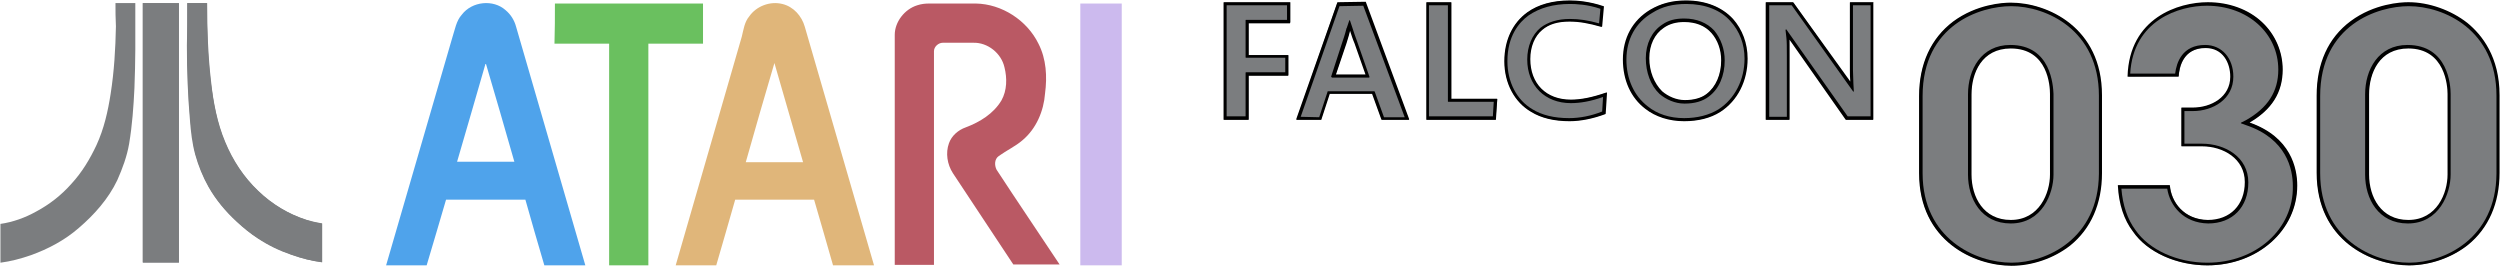
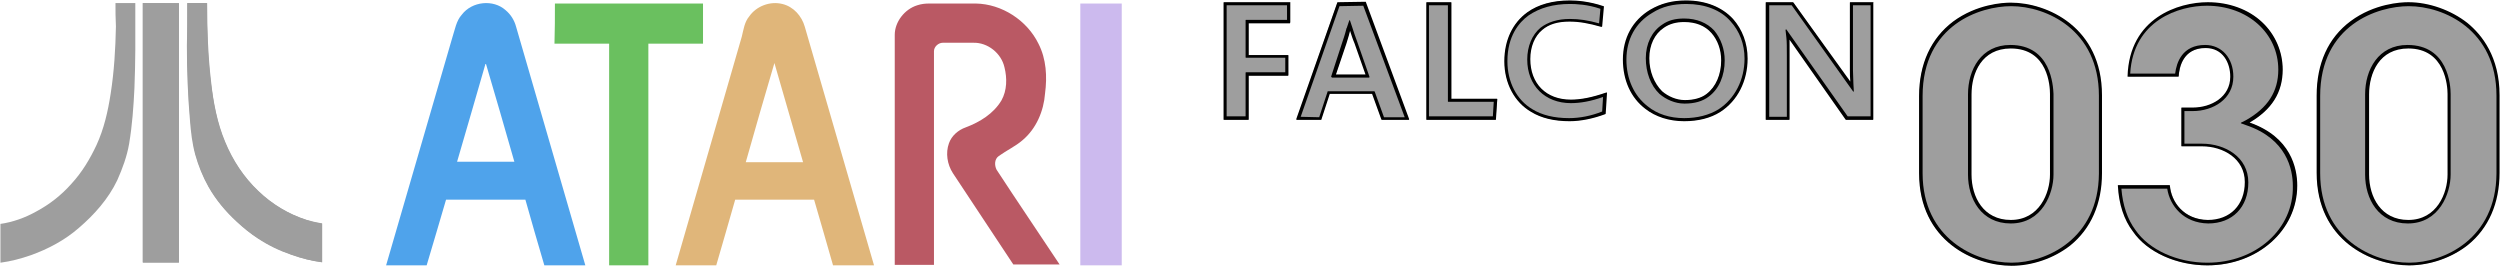
<svg xmlns="http://www.w3.org/2000/svg" version="1.1" id="Ebene_2" x="0px" y="0px" viewBox="0 0 567.2 60.4" enable-background="new 0 0 567.2 60.4" xml:space="preserve">
  <g>
    <g>
-       <path fill="#7b7d7f" d="M283.3,5.2v7.3h9V17h-9v10.1h-5.5V0.6h15v4.5L283.3,5.2L283.3,5.2z" />
+       <path fill="#9e9e9e" d="M283.3,5.2v7.3h9V17h-9v10.1h-5.5V0.6h15v4.5L283.3,5.2L283.3,5.2z" />
    </g>
    <g>
-       <path fill="#7b7d7f" d="M313.5,27.1l-2.1-5.9h-9.8l-1.9,5.9h-5.5l9.2-26.4l6.3-0.1l9.9,26.5L313.5,27.1L313.5,27.1z M307.4,9.7    c-0.6-1.8-1.1-3.1-1.1-3.2c0,0.1-0.3,1.5-0.9,3.2l-2.4,7.3h7L307.4,9.7z" />
+       <path fill="#9e9e9e" d="M313.5,27.1l-2.1-5.9h-9.8l-1.9,5.9h-5.5l9.2-26.4l6.3-0.1l9.9,26.5L313.5,27.1L313.5,27.1z M307.4,9.7    c-0.6-1.8-1.1-3.1-1.1-3.2c0,0.1-0.3,1.5-0.9,3.2l-2.4,7.3h7L307.4,9.7z" />
    </g>
    <g>
-       <path fill="#7b7d7f" d="M339.3,27.1h-15.6V0.6h5.5v21.9h10.5L339.3,27.1z" />
+       <path fill="#9e9e9e" d="M339.3,27.1h-15.6V0.6h5.5v21.9h10.5L339.3,27.1z" />
    </g>
    <g>
-       <path fill="#7b7d7f" d="M364.1,25.8c-3,1.2-5.8,1.6-8.1,1.6c-3,0-6.1-0.5-8.6-2.1c-3.7-2.2-6-6.4-6-11.4c0-5.3,2.2-8.9,5.1-11    c2.6-1.9,5.9-2.7,9.6-2.7c2.1,0,4.9,0.3,7.6,1.3l-0.4,4.5c-3-0.9-5.1-1.2-7.2-1.2c-2.6,0-4.7,0.6-6.3,1.9    c-1.8,1.5-2.8,3.8-2.8,6.7c0,5.3,3.4,9.3,9.3,9.3c2.1,0,4.6-0.4,8-1.6L364.1,25.8z" />
+       <path fill="#9e9e9e" d="M364.1,25.8c-3,1.2-5.8,1.6-8.1,1.6c-3,0-6.1-0.5-8.6-2.1c-3.7-2.2-6-6.4-6-11.4c0-5.3,2.2-8.9,5.1-11    c2.6-1.9,5.9-2.7,9.6-2.7c2.1,0,4.9,0.3,7.6,1.3l-0.4,4.5c-3-0.9-5.1-1.2-7.2-1.2c-2.6,0-4.7,0.6-6.3,1.9    c-1.8,1.5-2.8,3.8-2.8,6.7c0,5.3,3.4,9.3,9.3,9.3c2.1,0,4.6-0.4,8-1.6L364.1,25.8z" />
    </g>
    <g>
-       <path fill="#7b7d7f" d="M390.2,25.3c-2.3,1.5-5.1,2.1-8.1,2.1c-3.4,0-6.4-1-8.7-2.8c-3.2-2.5-5-6.3-5-11.1c0-5.2,2.5-9,6.1-11.2    c2.3-1.5,4.9-2.1,8-2.1c4.4,0,8.1,1.4,10.5,4.1c2,2.2,3.3,5.3,3.3,8.9C396.4,18.5,394,22.9,390.2,25.3z M388.4,7.4    c-1.5-1.6-3.6-2.5-6.3-2.5c-1.9,0-3.4,0.4-4.7,1.3c-2.1,1.4-3.4,3.9-3.4,7c0,3.1,1.1,5.9,2.9,7.6c1.3,1.2,3.3,2,5.2,2h0.2    c2,0,3.7-0.5,5-1.5c2.1-1.6,3.3-4.4,3.3-7.7C390.7,11.4,389.9,9,388.4,7.4z" />
+       <path fill="#9e9e9e" d="M390.2,25.3c-2.3,1.5-5.1,2.1-8.1,2.1c-3.4,0-6.4-1-8.7-2.8c-3.2-2.5-5-6.3-5-11.1c0-5.2,2.5-9,6.1-11.2    c2.3-1.5,4.9-2.1,8-2.1c4.4,0,8.1,1.4,10.5,4.1c2,2.2,3.3,5.3,3.3,8.9C396.4,18.5,394,22.9,390.2,25.3z M388.4,7.4    c-1.5-1.6-3.6-2.5-6.3-2.5c-1.9,0-3.4,0.4-4.7,1.3c-2.1,1.4-3.4,3.9-3.4,7c0,3.1,1.1,5.9,2.9,7.6c1.3,1.2,3.3,2,5.2,2h0.2    c2,0,3.7-0.5,5-1.5c2.1-1.6,3.3-4.4,3.3-7.7C390.7,11.4,389.9,9,388.4,7.4z" />
    </g>
    <g>
-       <path fill="#7b7d7f" d="M425,27.1h-6.1l-13-18.5c0.1,0.8,0.1,2.2,0.1,4v14.5h-5.2V0.6h6.1l13,18.4c0-0.8-0.1-1.9-0.1-3.2V0.6h5.2    L425,27.1L425,27.1z" />
+       <path fill="#9e9e9e" d="M425,27.1h-6.1l-13-18.5c0.1,0.8,0.1,2.2,0.1,4v14.5h-5.2V0.6h6.1l13,18.4c0-0.8-0.1-1.9-0.1-3.2V0.6h5.2    L425,27.1L425,27.1z" />
    </g>
  </g>
  <g>
    <g>
-       <path fill="#7b7d7f" d="M435.5,21.8c0-16.6,13.6-21.1,20.7-21.1c8.1,0,20.5,5.4,20.5,20.9v17.7c0,15.7-12.4,20.9-20.4,20.9    c-8.1,0-20.8-5.3-20.8-20.9V21.8z M447.1,39.6c0,5.2,2.8,10.5,9.1,10.5c6.4,0,9.1-6,9.1-10.5V21.3c0-3.3-1.2-10.5-9.1-10.5    c-6.4,0-9,5.5-9,10.5L447.1,39.6L447.1,39.6z" />
+       <path fill="#9e9e9e" d="M435.5,21.8c0-16.6,13.6-21.1,20.7-21.1c8.1,0,20.5,5.4,20.5,20.9v17.7c0,15.7-12.4,20.9-20.4,20.9    c-8.1,0-20.8-5.3-20.8-20.9V21.8z M447.1,39.6c0,5.2,2.8,10.5,9.1,10.5c6.4,0,9.1-6,9.1-10.5V21.3c0-3.3-1.2-10.5-9.1-10.5    c-6.4,0-9,5.5-9,10.5L447.1,39.6L447.1,39.6z" />
    </g>
    <g>
-       <path fill="#7b7d7f" d="M482.9,17.4c0.3-12.5,10.6-16.7,18.1-16.7c10.1,0,16.8,6.8,16.8,15.1c0,7-4.7,10.4-7.7,12    c10.5,3.6,11,11.9,11,14.4c0,10.2-9.1,18-20.3,18c-6.3,0-13.2-2.5-16.8-7.7c-2.6-3.5-3.2-7.7-3.3-10.4h11.6    c0.3,3.6,3.1,7.8,8.8,7.9c5.6,0,8.5-3.9,8.5-8.7c0-5.7-5.3-8.2-9.8-8.2H495v-8.6h2.6c4,0,8.6-2.2,8.6-7.1c0-3.5-2-6.6-5.7-6.6    c-4.9,0-6,4-6.2,6.5L482.9,17.4L482.9,17.4z" />
+       <path fill="#9e9e9e" d="M482.9,17.4c0.3-12.5,10.6-16.7,18.1-16.7c10.1,0,16.8,6.8,16.8,15.1c0,7-4.7,10.4-7.7,12    c10.5,3.6,11,11.9,11,14.4c0,10.2-9.1,18-20.3,18c-6.3,0-13.2-2.5-16.8-7.7c-2.6-3.5-3.2-7.7-3.3-10.4h11.6    c0.3,3.6,3.1,7.8,8.8,7.9c5.6,0,8.5-3.9,8.5-8.7c0-5.7-5.3-8.2-9.8-8.2H495v-8.6h2.6c4,0,8.6-2.2,8.6-7.1c0-3.5-2-6.6-5.7-6.6    c-4.9,0-6,4-6.2,6.5L482.9,17.4L482.9,17.4z" />
    </g>
    <g>
-       <path fill="#7b7d7f" d="M525.7,21.8c0-16.6,13.6-21.1,20.7-21.1c8.1,0,20.5,5.4,20.5,20.9v17.7c0,15.7-12.4,20.9-20.4,20.9    c-8.1,0-20.8-5.3-20.8-20.9V21.8z M537.3,39.6c0,5.2,2.8,10.5,9.1,10.5c6.4,0,9.1-6,9.1-10.5V21.3c0-3.3-1.2-10.5-9.1-10.5    c-6.4,0-9,5.5-9,10.5L537.3,39.6L537.3,39.6z" />
+       <path fill="#9e9e9e" d="M525.7,21.8c0-16.6,13.6-21.1,20.7-21.1c8.1,0,20.5,5.4,20.5,20.9v17.7c0,15.7-12.4,20.9-20.4,20.9    c-8.1,0-20.8-5.3-20.8-20.9V21.8z M537.3,39.6c0,5.2,2.8,10.5,9.1,10.5c6.4,0,9.1-6,9.1-10.5V21.3c0-3.3-1.2-10.5-9.1-10.5    c-6.4,0-9,5.5-9,10.5L537.3,39.6L537.3,39.6z" />
    </g>
  </g>
  <g>
    <path fill="#4FA3EB" d="M104.8,3.3c2.3-3,7.1-3.5,9.9-1c1.2,1,2,2.3,2.4,3.8c5.2,18,10.5,36.1,15.7,54.1c-3.1,0-6.2,0-9.3,0   c-1.5-5-2.9-10-4.3-14.9c-6,0-12,0-18,0c-1.5,5-2.9,10-4.4,14.9c-3.1,0-6.2,0-9.2,0c5-17.2,10-34.4,15-51.6   C103.2,6.8,103.5,4.7,104.8,3.3 M110.2,14.3c-2.2,7.5-4.3,15-6.5,22.4c4.3,0,8.7,0,13,0C114.6,29.3,112.4,21.8,110.2,14.3z" />
    <path fill="#E0B67A" d="M170,3.7c1.6-2.3,4.7-3.5,7.5-2.8c2.5,0.6,4.4,2.7,5.1,5.2c5.2,18,10.5,36.1,15.7,54.1c-3.1,0-6.2,0-9.3,0   c-1.4-5-2.9-10-4.3-14.9c-6,0-11.9,0-17.9,0c-1.4,5-2.9,10-4.3,14.9c-3.1,0-6.1,0-9.2,0c5-17.3,10-34.6,15-51.9   C168.7,6.7,168.9,5,170,3.7 M169.2,36.8c4.3,0,8.7,0,13,0c-2.2-7.5-4.3-15-6.5-22.5C173.5,21.8,171.3,29.3,169.2,36.8z" />
    <path fill="#6AC05F" d="M125.9,0.8c11.2,0,22.4,0,33.6,0c0,3,0,6,0,9.1c-4.1,0-8.2,0-12.4,0c0,16.8,0,33.5,0,50.3c-3,0-5.9,0-8.9,0   c0-16.8,0-33.5,0-50.3c-4.1,0-8.2,0-12.4,0C125.9,6.9,125.9,3.8,125.9,0.8z" />
    <path fill="#BA5964" d="M208.1,1.2c0.9-0.3,1.8-0.4,2.7-0.4c3.5,0,7.1,0,10.6,0c5.9,0.1,11.6,3.8,14.2,9.1c1.8,3.5,2,7.5,1.5,11.3   c-0.3,4-2,8-5.1,10.6c-1.6,1.4-3.6,2.3-5.4,3.6c-1,0.7-1,2.1-0.5,3.1c4.7,7.2,9.6,14.4,14.3,21.5c-3.5,0-7,0-10.5,0   c-4.6-6.9-9.1-13.8-13.7-20.7c-1.3-2-1.7-4.6-0.9-6.8c0.6-1.7,2.1-3,3.8-3.6c3.2-1.2,6.3-3.1,8.1-6.1c1.3-2.3,1.3-5.1,0.7-7.5   c-0.7-3.2-3.8-5.7-7.1-5.6c-2.3,0-4.6,0-6.9,0c-1,0-2,0.9-2,1.9c0,16.1,0,32.3,0,48.5c-3,0-5.9,0-8.9,0c0-17.4,0-34.8,0-52.2   C203,5,205.2,2.1,208.1,1.2z" />
    <path fill="#CCBAEE" d="M245.1,0.8c3.1,0,6.3,0,9.4,0c0,19.8,0,39.6,0,59.4c-3.1,0-6.3,0-9.4,0C245.1,40.4,245.1,20.6,245.1,0.8z" />
  </g>
  <g>
-     <path fill="#7b7d7f" d="M26.2,0.7c1.5,0,3,0,4.5,0c0,3.5,0,7,0,10.5c0,2.9-0.1,5.8-0.2,8.8c-0.2,4.2-0.5,8.4-1.2,12.6   c-0.5,2.9-1.5,5.6-2.7,8.3c-2,4.2-5.2,7.8-8.7,10.8c-3.2,2.8-7,4.8-10.9,6.2c-2.3,0.8-4.6,1.4-6.9,1.7c0-2.9,0-5.9,0-8.8   c2.8-0.4,5.6-1.4,8.1-2.8c3-1.6,5.7-3.7,8-6.3c2.4-2.6,4.2-5.6,5.7-8.8c1.7-3.7,2.6-7.7,3.2-11.6c0.8-5.1,1.1-10.2,1.2-15.3   C26.2,4.2,26.2,2.4,26.2,0.7z" />
-     <path fill="#7b7d7f" d="M32.4,0.7c2.7,0,5.5,0,8.2,0c0,19.6,0,39.2,0,58.8c-2.7,0-5.5,0-8.2,0c0-6.3,0-12.5,0-18.8   C32.4,27.4,32.4,14.1,32.4,0.7z" />
-     <path fill="#7b7d7f" d="M42.5,0.7c1.5,0,3,0,4.4,0c0,6,0.2,12,0.9,17.9c0.6,4.6,1.4,9.3,3.2,13.6c1.7,4.2,4.3,8,7.5,11.1   c3.1,3,6.9,5.3,11,6.6c1.1,0.4,2.3,0.7,3.5,0.8c0,2.9,0,5.9,0,8.8c-2.3-0.3-4.6-0.9-6.9-1.7c-2.7-0.9-5.2-2.1-7.6-3.7   c-1.7-1.1-3.3-2.4-4.8-3.8c-2.5-2.3-4.7-4.9-6.4-7.9c-1.3-2.3-2.3-4.8-3-7.3c-0.7-2.5-1-5.2-1.2-7.8c-0.5-5.7-0.7-11.3-0.7-17   C42.5,7.1,42.5,3.9,42.5,0.7z" />
-     <path fill="#7b7d7f" d="M32.4,0.7c0,13.4,0,26.7,0,40.1c0,6.3,0,12.5,0,18.8c2.7,0,5.5,0,8.2,0c0-19.6,0-39.2,0-58.8   C37.9,0.7,35.2,0.7,32.4,0.7" />
-     <path fill="#7b7d7f" d="M42.5,0.7c0,3.2,0,6.4,0,9.6c0,5.7,0.2,11.4,0.7,17c0.3,2.6,0.6,5.3,1.2,7.8c0.7,2.5,1.7,5,3,7.3   c1.7,3,3.9,5.6,6.4,7.9c1.5,1.4,3.1,2.7,4.8,3.8c2.4,1.5,4.9,2.7,7.6,3.7c2.2,0.8,4.5,1.4,6.9,1.7c0-2.9,0-5.9,0-8.8   c-1.2-0.2-2.4-0.5-3.5-0.8c-4.1-1.3-7.9-3.6-11-6.6c-3.3-3.1-5.8-7-7.5-11.1c-1.8-4.3-2.7-8.9-3.2-13.6c-0.7-5.9-0.9-11.9-0.9-17.9   C45.4,0.7,44,0.7,42.5,0.7" />
+     <path fill="#9e9e9e" d="M26.2,0.7c1.5,0,3,0,4.5,0c0,3.5,0,7,0,10.5c0,2.9-0.1,5.8-0.2,8.8c-0.2,4.2-0.5,8.4-1.2,12.6   c-0.5,2.9-1.5,5.6-2.7,8.3c-2,4.2-5.2,7.8-8.7,10.8c-3.2,2.8-7,4.8-10.9,6.2c-2.3,0.8-4.6,1.4-6.9,1.7c0-2.9,0-5.9,0-8.8   c2.8-0.4,5.6-1.4,8.1-2.8c3-1.6,5.7-3.7,8-6.3c2.4-2.6,4.2-5.6,5.7-8.8c1.7-3.7,2.6-7.7,3.2-11.6c0.8-5.1,1.1-10.2,1.2-15.3   C26.2,4.2,26.2,2.4,26.2,0.7z" />
+     <path fill="#9e9e9e" d="M32.4,0.7c2.7,0,5.5,0,8.2,0c0,19.6,0,39.2,0,58.8c-2.7,0-5.5,0-8.2,0c0-6.3,0-12.5,0-18.8   C32.4,27.4,32.4,14.1,32.4,0.7z" />
+     <path fill="#9e9e9e" d="M42.5,0.7c1.5,0,3,0,4.4,0c0,6,0.2,12,0.9,17.9c0.6,4.6,1.4,9.3,3.2,13.6c1.7,4.2,4.3,8,7.5,11.1   c3.1,3,6.9,5.3,11,6.6c1.1,0.4,2.3,0.7,3.5,0.8c0,2.9,0,5.9,0,8.8c-2.3-0.3-4.6-0.9-6.9-1.7c-2.7-0.9-5.2-2.1-7.6-3.7   c-1.7-1.1-3.3-2.4-4.8-3.8c-2.5-2.3-4.7-4.9-6.4-7.9c-1.3-2.3-2.3-4.8-3-7.3c-0.7-2.5-1-5.2-1.2-7.8c-0.5-5.7-0.7-11.3-0.7-17   C42.5,7.1,42.5,3.9,42.5,0.7z" />
+     <path fill="#9e9e9e" d="M32.4,0.7c0,13.4,0,26.7,0,40.1c0,6.3,0,12.5,0,18.8c2.7,0,5.5,0,8.2,0c0-19.6,0-39.2,0-58.8   C37.9,0.7,35.2,0.7,32.4,0.7" />
+     <path fill="#9e9e9e" d="M42.5,0.7c0,3.2,0,6.4,0,9.6c0,5.7,0.2,11.4,0.7,17c0.3,2.6,0.6,5.3,1.2,7.8c0.7,2.5,1.7,5,3,7.3   c1.7,3,3.9,5.6,6.4,7.9c1.5,1.4,3.1,2.7,4.8,3.8c2.4,1.5,4.9,2.7,7.6,3.7c2.2,0.8,4.5,1.4,6.9,1.7c0-2.9,0-5.9,0-8.8   c-1.2-0.2-2.4-0.5-3.5-0.8c-4.1-1.3-7.9-3.6-11-6.6c-3.3-3.1-5.8-7-7.5-11.1c-1.8-4.3-2.7-8.9-3.2-13.6c-0.7-5.9-0.9-11.9-0.9-17.9   C45.4,0.7,44,0.7,42.5,0.7" />
  </g>
  <g>
    <path d="M292.7,0.5h-15c-0.1,0-0.1,0.1-0.1,0.1v26.5c0,0.1,0.1,0.1,0.1,0.1h5.5c0.1,0,0.1-0.1,0.1-0.1v-9.9h8.9   c0.1,0,0.1-0.1,0.1-0.1v-4.5c0-0.1-0.1-0.1-0.1-0.1h-8.9V5.3h9.3c0.1,0,0.1-0.1,0.1-0.1V0.6C292.8,0.6,292.8,0.5,292.7,0.5z    M282.6,16.5v9.9h-4.3V1.2h13.7v3.3h-9.3c-0.1,0-0.1,0.1-0.1,0.1V13c0,0.1,0.1,0.1,0.1,0.1h8.9v3.3h-8.9   C282.7,16.4,282.6,16.4,282.6,16.5z" />
    <path d="M309.9,0.5c0-0.1-0.1-0.1-0.1-0.1l-6.3,0.1c-0.1,0-0.1,0-0.1,0.1L294.1,27c0,0,0,0.1,0,0.1s0.1,0.1,0.1,0.1h5.5   c0.1,0,0.1,0,0.1-0.1l1.9-5.8h9.6l2.1,5.8c0,0,0.1,0.1,0.1,0.1h6.1c0,0,0,0,0,0c0.1,0,0.1-0.1,0.1-0.1c0,0,0-0.1,0-0.1L309.9,0.5z    M295.1,26.5l8.8-25.1l5.4-0.1l9.4,25.3H314l-2.1-5.8c0,0-0.1-0.1-0.1-0.1h-10.5c-0.1,0-0.1,0-0.1,0.1l-1.9,5.8L295.1,26.5   L295.1,26.5z" />
    <path d="M302.2,17.6h8.4c0,0,0.1,0,0.1-0.1s0-0.1,0-0.1l-2.8-8c-0.4-1.1-0.8-2.2-1.1-3.2l-0.5-1.5c0-0.1-0.1-0.1-0.1-0.1   c-0.1,0-0.1,0-0.1,0.1l-0.5,1.5c0,0,0,0.1-0.1,0.2c-0.1,0.4-0.4,1.6-0.9,3l-2.6,8C302.1,17.5,302.1,17.5,302.2,17.6   C302.2,17.6,302.2,17.6,302.2,17.6z M303.1,16.9l2.4-7.1c0.4-1.3,0.7-2.3,0.8-2.8c0.3,0.9,0.6,1.9,1,2.8l2.5,7.1H303.1z" />
    <path d="M339.6,22.4h-10.3V0.6c0-0.1-0.1-0.1-0.1-0.1h-5.5c-0.1,0-0.1,0.1-0.1,0.1v26.5c0,0.1,0.1,0.1,0.1,0.1h15.6   c0.1,0,0.1-0.1,0.1-0.1l0.3-4.6C339.7,22.5,339.7,22.4,339.6,22.4C339.7,22.4,339.6,22.4,339.6,22.4z M324.2,26.4V1.2h4.3V23   c0,0.1,0.1,0.1,0.1,0.1h10.3l-0.2,3.3H324.2z" />
    <path d="M364.4,21c-3.2,1.1-5.7,1.6-8,1.6c-5.6,0-9.2-3.6-9.2-9.2c0-2.8,1-5.2,2.7-6.6c1.5-1.3,3.5-1.9,6.2-1.9   c2.2,0,4.4,0.4,7.2,1.2c0,0,0.1,0,0.1,0c0,0,0.1-0.1,0.1-0.1l0.4-4.5c0-0.1,0-0.1-0.1-0.1c-3.2-1.1-6.1-1.3-7.6-1.3   c-3.9,0-7.2,0.9-9.7,2.7c-3.3,2.4-5.2,6.3-5.2,11.1c0,5,2.3,9.3,6.1,11.5c2.3,1.4,5.2,2.1,8.7,2.1c2.6,0,5.4-0.6,8.1-1.6   c0,0,0.1-0.1,0.1-0.1l0.3-4.7c0,0,0-0.1,0-0.1C364.4,21,364.4,21,364.4,21z M356.2,0.9c1.3,0,4,0.1,6.9,1.1l-0.3,3.3   c-2.5-0.7-4.5-1-6.6-1c-2.8,0-5,0.7-6.7,2c-1.9,1.6-3,4.2-3,7.2c0,5.9,4,9.9,9.9,9.9c2.1,0,4.5-0.4,7.3-1.4l-0.2,3.3   c-2.5,1-5.1,1.5-7.5,1.5c-3.4,0-6.2-0.7-8.3-2c-3.6-2.1-5.7-6.2-5.7-10.9c0-5.7,2.6-8.8,4.8-10.4C349.3,1.8,352.4,0.9,356.2,0.9z" />
    <path d="M382.5,0.1c-3.1,0-5.7,0.7-8.1,2.1c-4,2.4-6.2,6.4-6.2,11.3c0,4.7,1.8,8.7,5.1,11.2c2.3,1.8,5.4,2.8,8.8,2.8   c3.2,0,6-0.7,8.2-2.1c3.9-2.5,6.2-7,6.2-12.1c0-3.5-1.2-6.6-3.3-9C390.7,1.6,387,0.1,382.5,0.1z M382.1,26.8   c-3.2,0-6.1-0.9-8.3-2.7c-3.1-2.4-4.8-6.2-4.8-10.6c0-4.6,2.1-8.4,5.9-10.6c2.2-1.4,4.7-2,7.7-2c4.3,0,7.8,1.4,10,3.9   c2.1,2.3,3.2,5.2,3.2,8.5c0,4.8-2.2,9.1-5.9,11.5C387.8,26.1,385.1,26.8,382.1,26.8z" />
    <path d="M382.1,4.2c-2,0-3.6,0.4-5,1.4c-2.3,1.5-3.7,4.3-3.7,7.6c0,3.2,1.1,6.2,3.1,8.1c1.5,1.3,3.6,2.2,5.6,2.2h0.2   c2.1,0,4-0.5,5.4-1.6c2.3-1.7,3.6-4.7,3.6-8.2c0-2.6-0.9-5-2.4-6.8C387.3,5.2,385,4.2,382.1,4.2z M382.4,22.7h-0.2c0,0,0,0,0,0   c-1.8,0-3.7-0.8-5.1-2c-1.8-1.8-2.9-4.5-2.9-7.5c0-3,1.2-5.5,3.3-6.9c1.3-0.9,2.8-1.3,4.6-1.3c2.6,0,4.7,0.8,6.2,2.5   c1.4,1.6,2.2,3.8,2.2,6.2c0,3.2-1.2,6-3.3,7.6C386.1,22.2,384.3,22.7,382.4,22.7z" />
    <path d="M425,0.5h-5.2c-0.1,0-0.1,0.1-0.1,0.1v15.2c0,0.9,0,1.8,0.1,2.7L406.9,0.6c0,0-0.1-0.1-0.1-0.1h-6.1   c-0.1,0-0.1,0.1-0.1,0.1v26.5c0,0.1,0.1,0.1,0.1,0.1h5.2c0.1,0,0.1-0.1,0.1-0.1V12.6c0-1.5,0-2.7,0-3.6l12.7,18.1   c0,0,0.1,0.1,0.1,0.1h6.1c0.1,0,0.1-0.1,0.1-0.1V0.6C425.1,0.6,425.1,0.5,425,0.5z M405.3,8.6c0.1,0.8,0.1,2.2,0.1,4v13.9h-4V1.2   h5.1l12.9,18.1l1,1.4c0,0,0.1,0.1,0.1,0.1c0,0,0,0,0,0c0.1,0,0.1-0.1,0.1-0.1c0,0,0,0,0,0l-0.1-1.7c0-1.1-0.1-2.1-0.1-3.1V1.2h4   v25.2h-5.2L405.3,6.7c0,0-0.1-0.1-0.1,0c-0.1,0-0.1,0.1-0.1,0.1L405.3,8.6z" />
    <path d="M456.1,10.2c-6.6,0-9.6,5.6-9.6,11.2v18.2c0,5.5,3,11.1,9.7,11.1c7.1,0,9.7-6.8,9.7-11.1V21.3   C465.8,19.5,465.4,10.2,456.1,10.2z M465.1,21.3v18.3c0,4.2-2.4,10.3-8.9,10.3c-6.2,0-8.9-5.2-8.9-10.3V21.4   c0-4.8,2.3-10.4,8.9-10.4C464.7,11,465.1,19.6,465.1,21.3z" />
    <path d="M456.2,0.6c-1.7,0-7.7,0.3-13.1,4.3c-5,3.8-7.7,9.6-7.7,16.9v17.5c0,15.4,12.5,21,21,21c4.7,0,9.6-1.7,13.3-4.6   c4.7-3.8,7.2-9.5,7.2-16.4V21.6C476.9,6.2,464.5,0.6,456.2,0.6z M456.4,59.6c-8.1,0-20.2-5.4-20.2-20.3V21.8   c0-16.2,13.1-20.4,20.1-20.4c8,0,19.9,5.4,19.9,20.3v17.7C476.1,54.2,464.3,59.6,456.4,59.6z" />
    <path d="M510.4,27.8c5-2.9,7.5-6.8,7.5-12c0-4.1-1.7-8-4.7-10.8c-3.1-2.9-7.5-4.5-12.3-4.5c-6.6,0-17.8,3.5-18.2,16.8   c0,0,0,0.1,0,0.1s0.1,0,0.1,0h11.4c0.1,0,0.1-0.1,0.1-0.1c0.1-1.9,0.9-6.4,6.1-6.4c3.9,0,5.6,3.3,5.6,6.5c0,4.6-4.3,7-8.5,7H495   c-0.1,0-0.1,0.1-0.1,0.1v8.6c0,0.1,0.1,0.1,0.1,0.1h4.6c4.8,0,9.7,2.8,9.7,8.1c0,5.2-3.3,8.6-8.4,8.6c-5.5-0.1-8.3-4.1-8.6-7.8   c0-0.1-0.1-0.1-0.1-0.1h-11.6c0,0-0.1,0-0.1,0c0,0,0,0.1,0,0.1c0.2,4.2,1.4,7.8,3.4,10.4c3.2,4.7,9.9,7.7,16.9,7.7   c11.5,0,20.4-8,20.4-18.1C521.2,38.2,519.8,31.1,510.4,27.8z M500.8,59.6c-6.8,0-13.2-2.9-16.3-7.4c-1.8-2.4-2.9-5.6-3.2-9.4h10.4   c0.6,3.9,3.7,7.8,9.3,7.9c5.5,0,9.1-3.7,9.1-9.3c0-5.8-5.3-8.8-10.5-8.8h-4v-7.4h1.9c4.6,0,9.2-2.7,9.2-7.8c0-4.2-2.6-7.2-6.4-7.2   c-5.2,0-6.5,4-6.8,6.5h-10.2c0.7-12.2,11.2-15.4,17.4-15.4c9.2,0,16.2,6.2,16.2,14.5c0,5-2.4,8.7-7.4,11.5l-1,0.5   c0,0-0.1,0.1-0.1,0.1c0,0,0,0.1,0.1,0.1l1.1,0.4c9.2,3.1,10.6,10,10.6,13.8C520.4,52,511.8,59.6,500.8,59.6z" />
    <path d="M546.2,10.2c-6.6,0-9.6,5.6-9.6,11.2v18.2c0,5.5,3,11.1,9.7,11.1c7.1,0,9.7-6.8,9.7-11.1V21.3   C556,19.5,555.5,10.2,546.2,10.2z M555.3,21.3v18.3c0,4.2-2.4,10.3-8.9,10.3c-6.2,0-8.9-5.2-8.9-10.3V21.4c0-4.8,2.3-10.4,8.9-10.4   C554.8,11,555.3,19.6,555.3,21.3z" />
    <path d="M559.8,5.2c-3.7-2.9-8.7-4.7-13.4-4.7c-1.7,0-7.7,0.3-13.1,4.3c-5.1,3.8-7.7,9.6-7.7,16.9v17.5c0,15.4,12.5,21,21,21   c4.7,0,9.6-1.7,13.3-4.6c4.7-3.8,7.2-9.5,7.2-16.4V21.6C567.1,12.9,563.1,7.9,559.8,5.2z M546.6,59.6c-8.1,0-20.2-5.4-20.2-20.3   V21.8c0-16.2,13.1-20.4,20.1-20.4c8,0,19.9,5.4,19.9,20.3v17.7C566.3,54.2,554.5,59.6,546.6,59.6z" />
  </g>
</svg>
